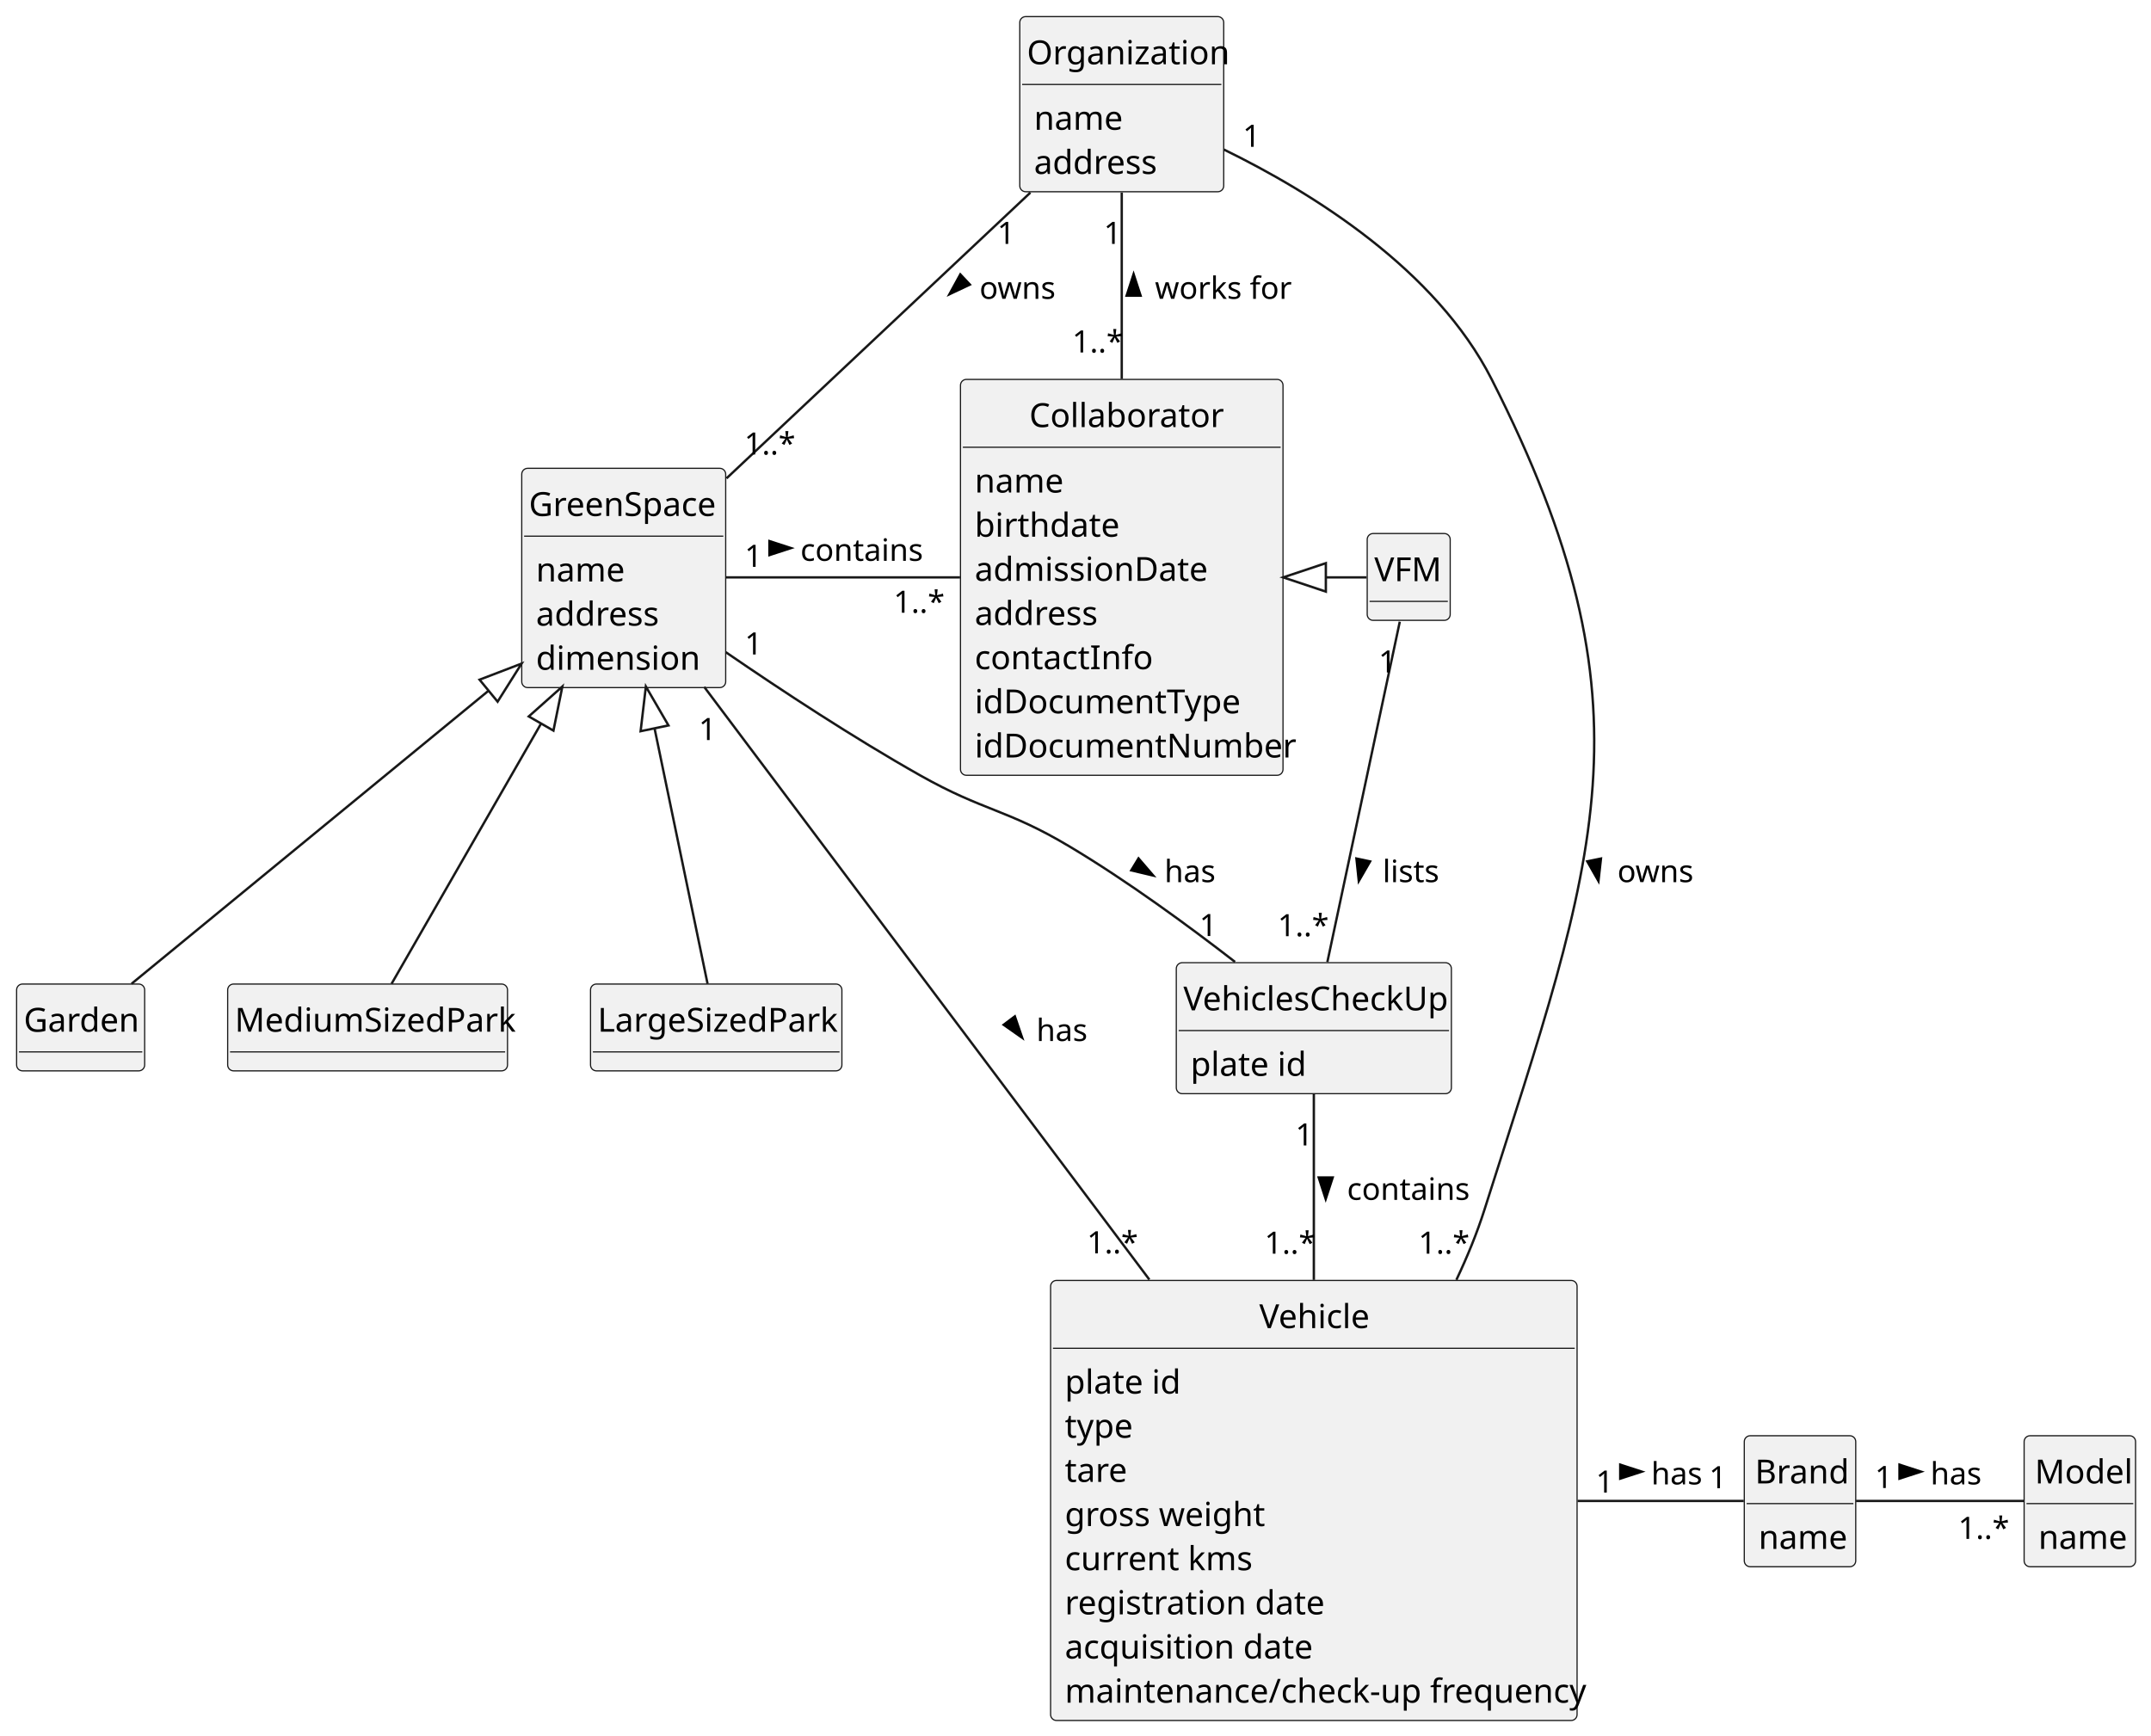
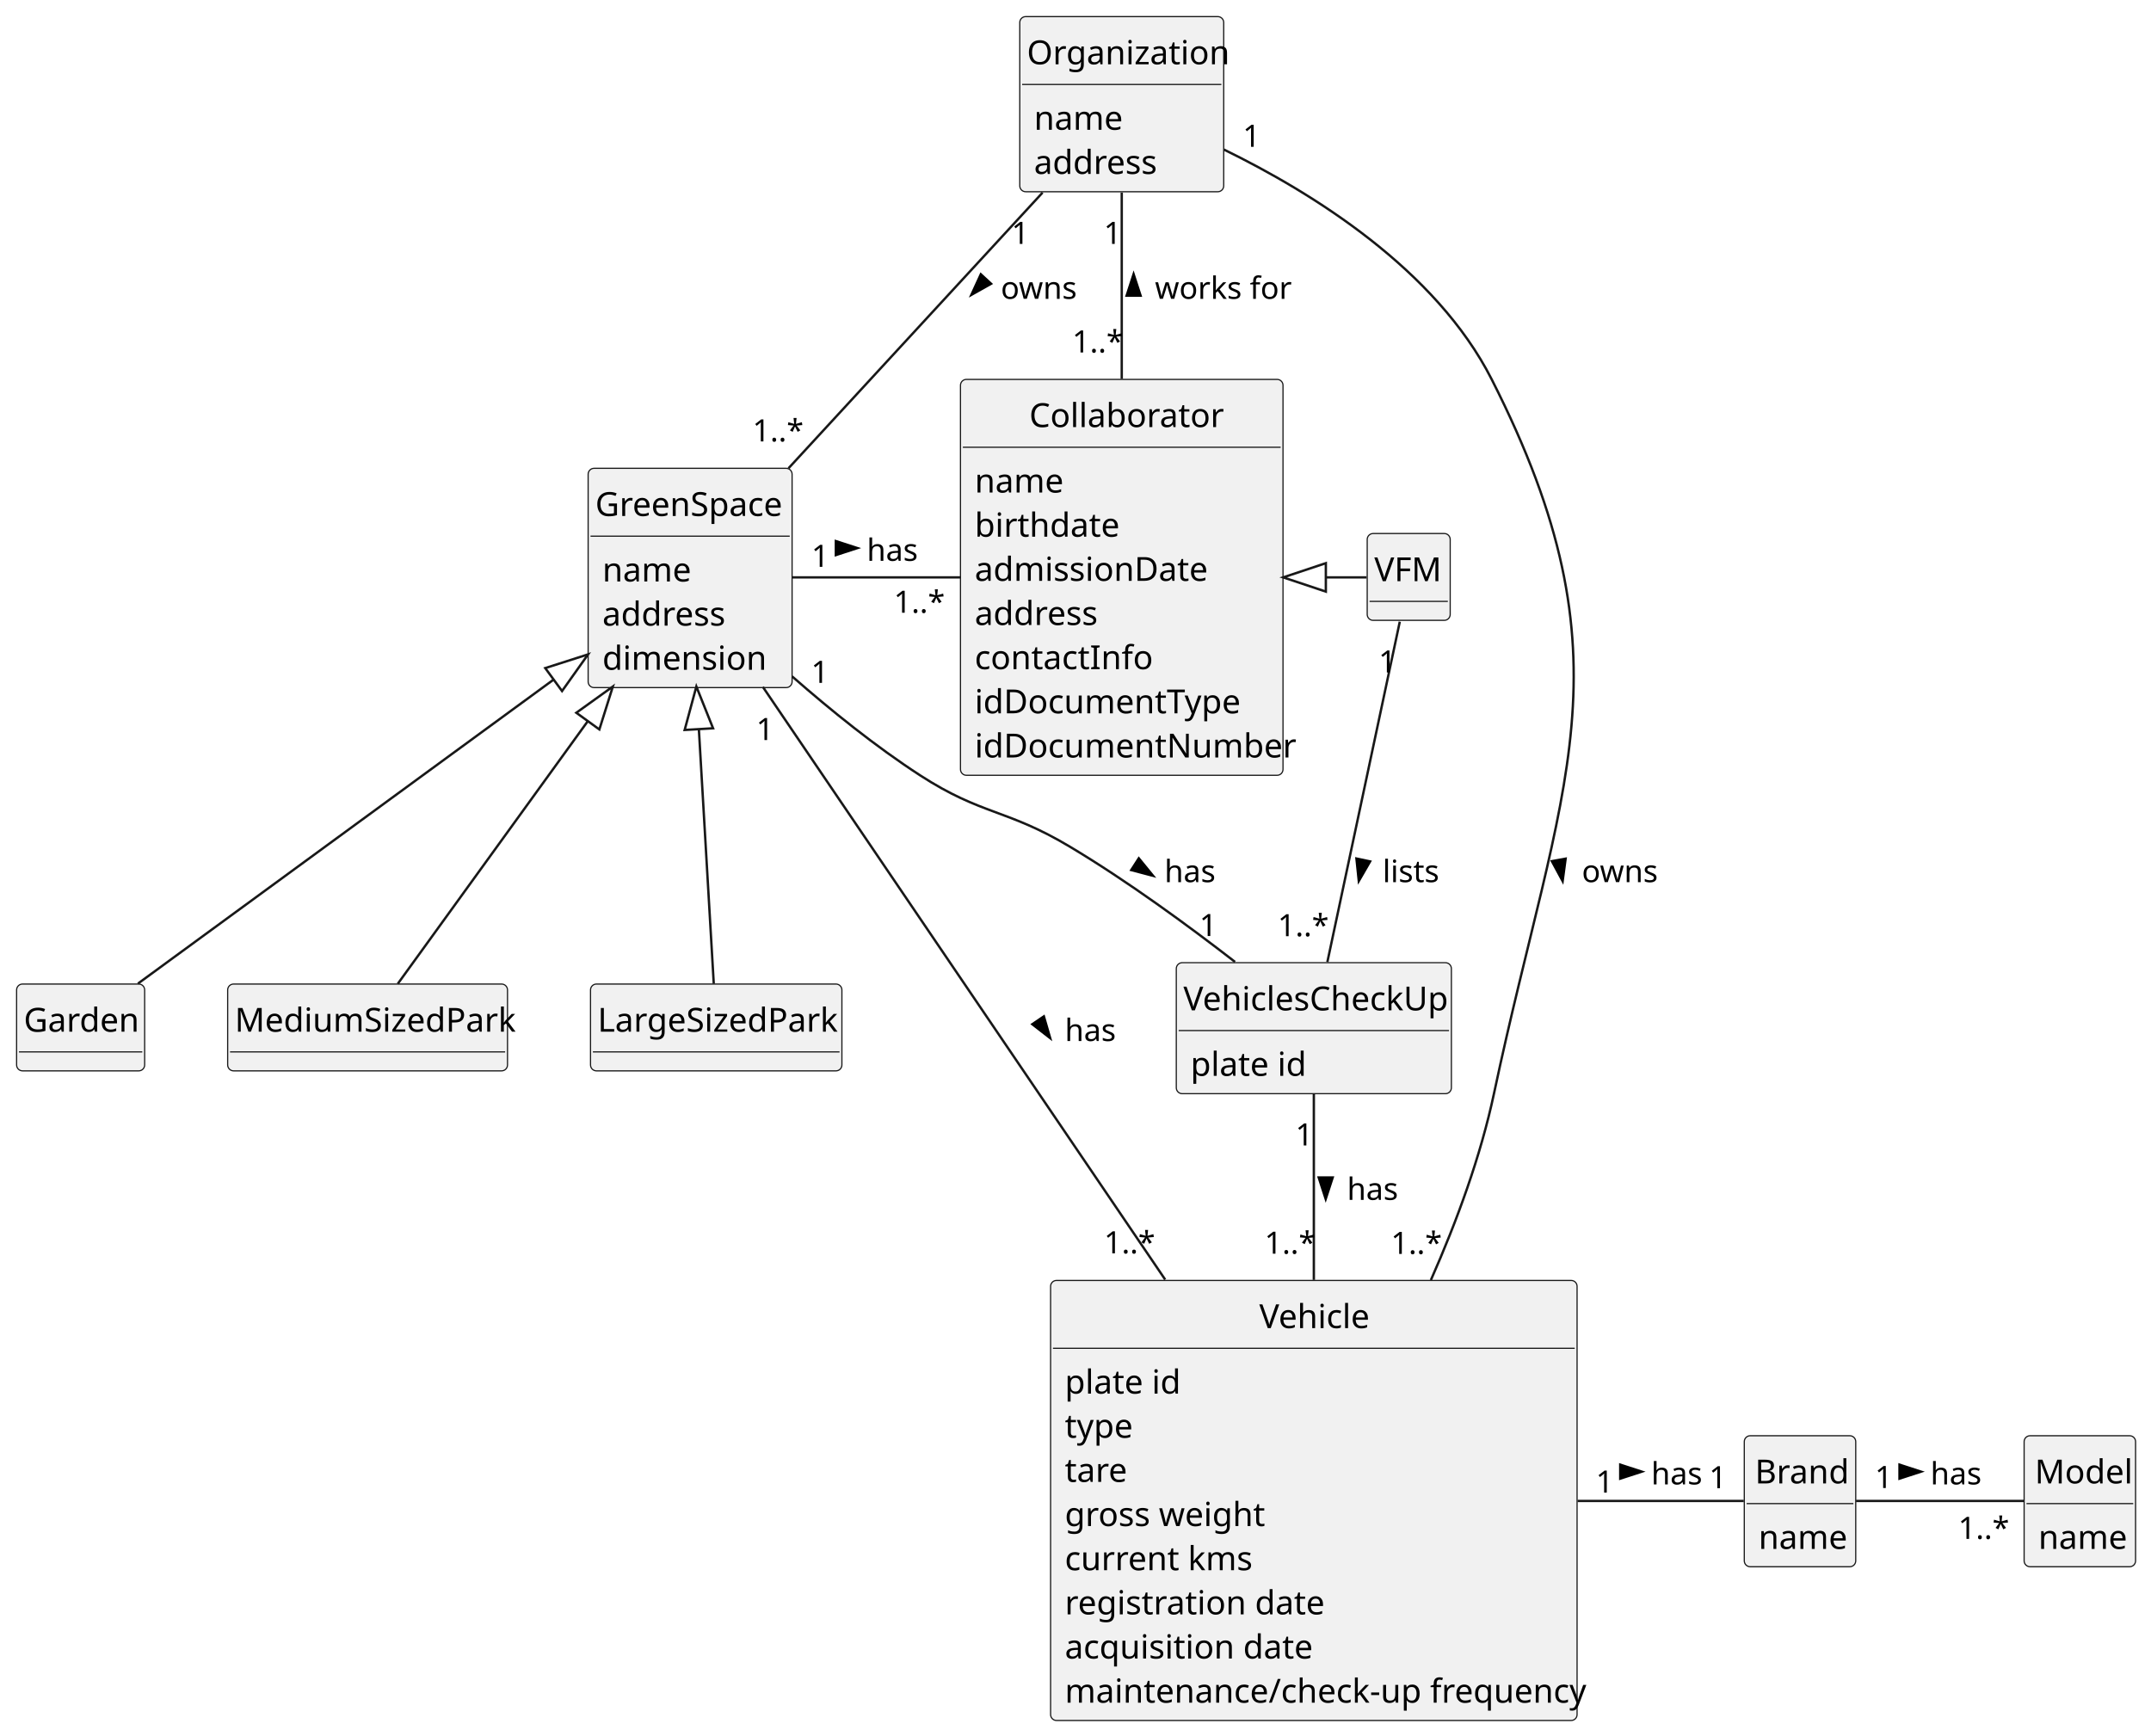
<svg xmlns="http://www.w3.org/2000/svg" contentStyleType="text/css" height="732px" preserveAspectRatio="none" style="width:907px;height:732px;background:#FFFFFF;" version="1.1" viewBox="0 0 907 732" width="907px" zoomAndPan="magnify">
  <defs />
  <g>
    <g id="elem_Collaborator">
      <rect codeLine="12" fill="#F1F1F1" height="166.969" id="Collaborator" rx="2.5" ry="2.5" style="stroke:#181818;stroke-width:0.5;" width="136" x="405" y="160" />
      <text fill="#000000" font-family="sans-serif" font-size="14" lengthAdjust="spacing" textLength="78" x="434" y="180.107">Collaborator</text>
      <line style="stroke:#181818;stroke-width:0.5;" x1="406" x2="540" y1="188.621" y2="188.621" />
      <text fill="#000000" font-family="sans-serif" font-size="14" lengthAdjust="spacing" textLength="35" x="411" y="207.728">name</text>
      <text fill="#000000" font-family="sans-serif" font-size="14" lengthAdjust="spacing" textLength="56" x="411" y="226.35">birthdate</text>
      <text fill="#000000" font-family="sans-serif" font-size="14" lengthAdjust="spacing" textLength="93" x="411" y="244.971">admissionDate</text>
      <text fill="#000000" font-family="sans-serif" font-size="14" lengthAdjust="spacing" textLength="51" x="411" y="263.592">address</text>
      <text fill="#000000" font-family="sans-serif" font-size="14" lengthAdjust="spacing" textLength="69" x="411" y="282.213">contactInfo</text>
      <text fill="#000000" font-family="sans-serif" font-size="14" lengthAdjust="spacing" textLength="107" x="411" y="300.834">idDocumentType</text>
      <text fill="#000000" font-family="sans-serif" font-size="14" lengthAdjust="spacing" textLength="124" x="411" y="319.455">idDocumentNumber</text>
    </g>
    <g id="elem_Organization">
      <rect codeLine="21" fill="#F1F1F1" height="73.863" id="Organization" rx="2.5" ry="2.5" style="stroke:#181818;stroke-width:0.5;" width="86" x="430" y="7" />
      <text fill="#000000" font-family="sans-serif" font-size="14" lengthAdjust="spacing" textLength="80" x="433" y="27.107">Organization</text>
      <line style="stroke:#181818;stroke-width:0.5;" x1="431" x2="515" y1="35.621" y2="35.621" />
      <text fill="#000000" font-family="sans-serif" font-size="14" lengthAdjust="spacing" textLength="35" x="436" y="54.728">name</text>
      <text fill="#000000" font-family="sans-serif" font-size="14" lengthAdjust="spacing" textLength="51" x="436" y="73.35">address</text>
    </g>
    <g id="elem_VFM">
      <rect codeLine="26" fill="#F1F1F1" height="36.621" id="VFM" rx="2.5" ry="2.5" style="stroke:#181818;stroke-width:0.5;" width="35" x="576.5" y="225" />
      <text fill="#000000" font-family="sans-serif" font-size="14" lengthAdjust="spacing" textLength="29" x="579.5" y="245.107">VFM</text>
      <line style="stroke:#181818;stroke-width:0.5;" x1="577.5" x2="610.5" y1="253.621" y2="253.621" />
    </g>
    <g id="elem_GreenSpace">
-       <rect codeLine="31" fill="#F1F1F1" height="92.484" id="GreenSpace" rx="2.5" ry="2.5" style="stroke:#181818;stroke-width:0.5;" width="86" x="220" y="197.5" />
-       <text fill="#000000" font-family="sans-serif" font-size="14" lengthAdjust="spacing" textLength="80" x="223" y="217.607">GreenSpace</text>
-       <line style="stroke:#181818;stroke-width:0.5;" x1="221" x2="305" y1="226.121" y2="226.121" />
-       <text fill="#000000" font-family="sans-serif" font-size="14" lengthAdjust="spacing" textLength="35" x="226" y="245.228">name</text>
-       <text fill="#000000" font-family="sans-serif" font-size="14" lengthAdjust="spacing" textLength="51" x="226" y="263.85">address</text>
-       <text fill="#000000" font-family="sans-serif" font-size="14" lengthAdjust="spacing" textLength="64" x="226" y="282.471">dimension</text>
+       <rect codeLine="31" fill="#F1F1F1" height="92.484" id="GreenSpace" rx="2.5" ry="2.5" style="stroke:#181818;stroke-width:0.5;" width="86" x="248" y="197.5" />
+       <text fill="#000000" font-family="sans-serif" font-size="14" lengthAdjust="spacing" textLength="80" x="251" y="217.607">GreenSpace</text>
+       <line style="stroke:#181818;stroke-width:0.5;" x1="249" x2="333" y1="226.121" y2="226.121" />
+       <text fill="#000000" font-family="sans-serif" font-size="14" lengthAdjust="spacing" textLength="35" x="254" y="245.228">name</text>
+       <text fill="#000000" font-family="sans-serif" font-size="14" lengthAdjust="spacing" textLength="51" x="254" y="263.85">address</text>
+       <text fill="#000000" font-family="sans-serif" font-size="14" lengthAdjust="spacing" textLength="64" x="254" y="282.471">dimension</text>
    </g>
    <g id="elem_Garden">
      <rect codeLine="37" fill="#F1F1F1" height="36.621" id="Garden" rx="2.5" ry="2.5" style="stroke:#181818;stroke-width:0.5;" width="54" x="7" y="415" />
      <text fill="#000000" font-family="sans-serif" font-size="14" lengthAdjust="spacing" textLength="48" x="10" y="435.107">Garden</text>
      <line style="stroke:#181818;stroke-width:0.5;" x1="8" x2="60" y1="443.621" y2="443.621" />
    </g>
    <g id="elem_MediumSizedPark">
      <rect codeLine="41" fill="#F1F1F1" height="36.621" id="MediumSizedPark" rx="2.5" ry="2.5" style="stroke:#181818;stroke-width:0.5;" width="118" x="96" y="415" />
      <text fill="#000000" font-family="sans-serif" font-size="14" lengthAdjust="spacing" textLength="112" x="99" y="435.107">MediumSizedPark</text>
      <line style="stroke:#181818;stroke-width:0.5;" x1="97" x2="213" y1="443.621" y2="443.621" />
    </g>
    <g id="elem_LargeSizedPark">
      <rect codeLine="45" fill="#F1F1F1" height="36.621" id="LargeSizedPark" rx="2.5" ry="2.5" style="stroke:#181818;stroke-width:0.5;" width="106" x="249" y="415" />
      <text fill="#000000" font-family="sans-serif" font-size="14" lengthAdjust="spacing" textLength="100" x="252" y="435.107">LargeSizedPark</text>
      <line style="stroke:#181818;stroke-width:0.5;" x1="250" x2="354" y1="443.621" y2="443.621" />
    </g>
    <g id="elem_Vehicle">
      <rect codeLine="48" fill="#F1F1F1" height="185.59" id="Vehicle" rx="2.5" ry="2.5" style="stroke:#181818;stroke-width:0.5;" width="222" x="443" y="540" />
      <text fill="#000000" font-family="sans-serif" font-size="14" lengthAdjust="spacing" textLength="46" x="531" y="560.107">Vehicle</text>
      <line style="stroke:#181818;stroke-width:0.5;" x1="444" x2="664" y1="568.621" y2="568.621" />
      <text fill="#000000" font-family="sans-serif" font-size="14" lengthAdjust="spacing" textLength="46" x="449" y="587.729">plate id</text>
      <text fill="#000000" font-family="sans-serif" font-size="14" lengthAdjust="spacing" textLength="27" x="449" y="606.35">type</text>
      <text fill="#000000" font-family="sans-serif" font-size="14" lengthAdjust="spacing" textLength="25" x="449" y="624.971">tare</text>
      <text fill="#000000" font-family="sans-serif" font-size="14" lengthAdjust="spacing" textLength="79" x="449" y="643.592">gross weight</text>
      <text fill="#000000" font-family="sans-serif" font-size="14" lengthAdjust="spacing" textLength="74" x="449" y="662.213">current kms</text>
      <text fill="#000000" font-family="sans-serif" font-size="14" lengthAdjust="spacing" textLength="103" x="449" y="680.834">registration date</text>
      <text fill="#000000" font-family="sans-serif" font-size="14" lengthAdjust="spacing" textLength="99" x="449" y="699.455">acquisition date</text>
      <text fill="#000000" font-family="sans-serif" font-size="14" lengthAdjust="spacing" textLength="210" x="449" y="718.076">maintenance/check-up frequency</text>
    </g>
    <g id="elem_VehiclesCheckUp">
      <rect codeLine="59" fill="#F1F1F1" height="55.242" id="VehiclesCheckUp" rx="2.5" ry="2.5" style="stroke:#181818;stroke-width:0.5;" width="116" x="496" y="406" />
      <text fill="#000000" font-family="sans-serif" font-size="14" lengthAdjust="spacing" textLength="110" x="499" y="426.107">VehiclesCheckUp</text>
      <line style="stroke:#181818;stroke-width:0.5;" x1="497" x2="611" y1="434.621" y2="434.621" />
      <text fill="#000000" font-family="sans-serif" font-size="14" lengthAdjust="spacing" textLength="46" x="502" y="453.728">plate id</text>
    </g>
    <g id="elem_Brand">
      <rect codeLine="63" fill="#F1F1F1" height="55.242" id="Brand" rx="2.5" ry="2.5" style="stroke:#181818;stroke-width:0.5;" width="47" x="735.5" y="605.5" />
      <text fill="#000000" font-family="sans-serif" font-size="14" lengthAdjust="spacing" textLength="38" x="740" y="625.607">Brand</text>
      <line style="stroke:#181818;stroke-width:0.5;" x1="736.5" x2="781.5" y1="634.121" y2="634.121" />
      <text fill="#000000" font-family="sans-serif" font-size="14" lengthAdjust="spacing" textLength="35" x="741.5" y="653.229">name</text>
    </g>
    <g id="elem_Model">
      <rect codeLine="67" fill="#F1F1F1" height="55.242" id="Model" rx="2.5" ry="2.5" style="stroke:#181818;stroke-width:0.5;" width="47" x="853.5" y="605.5" />
      <text fill="#000000" font-family="sans-serif" font-size="14" lengthAdjust="spacing" textLength="38" x="858" y="625.607">Model</text>
      <line style="stroke:#181818;stroke-width:0.5;" x1="854.5" x2="899.5" y1="634.121" y2="634.121" />
      <text fill="#000000" font-family="sans-serif" font-size="14" lengthAdjust="spacing" textLength="35" x="859.5" y="653.229">name</text>
    </g>
    <g id="link_Collaborator_VFM">
      <path codeLine="71" d="M559.06,243.5 C570.78,243.5 564.5,243.5 576.22,243.5 " fill="none" id="Collaborator-backto-VFM" style="stroke:#181818;stroke-width:1.0;" />
      <polygon fill="none" points="541.06,243.5,559.06,249.5,559.06,237.5,541.06,243.5" style="stroke:#181818;stroke-width:1.0;" />
    </g>
    <g id="link_VFM_VehiclesCheckUp">
      <path codeLine="72" d="M590.24,262.19 C583.2,295.28 568,366.71 559.7,405.73 " fill="none" id="VFM-VehiclesCheckUp" style="stroke:#181818;stroke-width:1.0;" />
      <polygon fill="#000000" points="572.96,371.536,577.716,363.301,571.967,362.077,572.96,371.536" style="stroke:#000000;stroke-width:1.0;" />
      <text fill="#000000" font-family="sans-serif" font-size="13" lengthAdjust="spacing" textLength="24" x="583" y="372.028">lists</text>
      <text fill="#000000" font-family="sans-serif" font-size="13" lengthAdjust="spacing" textLength="7" x="581.289" y="283.616">1</text>
      <text fill="#000000" font-family="sans-serif" font-size="13" lengthAdjust="spacing" textLength="20" x="538.759" y="394.83">1..*</text>
    </g>
    <g id="link_GreenSpace_Garden">
-       <path codeLine="73" d="M206.018,291.281 C157.038,331.491 92.95,384.1 55.48,414.87 " fill="none" id="GreenSpace-backto-Garden" style="stroke:#181818;stroke-width:1.0;" />
-       <polygon fill="none" points="219.93,279.86,202.21,286.644,209.825,295.919,219.93,279.86" style="stroke:#181818;stroke-width:1.0;" />
+       <path codeLine="73" d="M233.452,286.597 C179.012,326.417 101.63,383.03 58.16,414.82 " fill="none" id="GreenSpace-backto-Garden" style="stroke:#181818;stroke-width:1.0;" />
+       <polygon fill="none" points="247.98,275.97,229.909,281.754,236.994,291.44,247.98,275.97" style="stroke:#181818;stroke-width:1.0;" />
    </g>
    <g id="link_GreenSpace_MediumSizedPark">
-       <path codeLine="74" d="M228.163,305.137 C205.073,345.327 181.43,386.49 165.12,414.88 " fill="none" id="GreenSpace-backto-MediumSizedPark" style="stroke:#181818;stroke-width:1.0;" />
-       <polygon fill="none" points="237.13,289.53,222.961,302.149,233.366,308.127,237.13,289.53" style="stroke:#181818;stroke-width:1.0;" />
+       <path codeLine="74" d="M247.871,304.115 C218.801,344.305 188.29,386.49 167.74,414.88 " fill="none" id="GreenSpace-backto-MediumSizedPark" style="stroke:#181818;stroke-width:1.0;" />
+       <polygon fill="none" points="258.42,289.53,243.009,300.598,252.732,307.631,258.42,289.53" style="stroke:#181818;stroke-width:1.0;" />
    </g>
    <g id="link_GreenSpace_LargeSizedPark">
-       <path codeLine="75" d="M275.997,307.154 C284.337,347.344 292.46,386.49 298.35,414.88 " fill="none" id="GreenSpace-backto-LargeSizedPark" style="stroke:#181818;stroke-width:1.0;" />
-       <polygon fill="none" points="272.34,289.53,270.123,308.374,281.872,305.935,272.34,289.53" style="stroke:#181818;stroke-width:1.0;" />
+       <path codeLine="75" d="M294.685,307.499 C297.045,347.689 299.31,386.49 300.97,414.88 " fill="none" id="GreenSpace-backto-LargeSizedPark" style="stroke:#181818;stroke-width:1.0;" />
+       <polygon fill="none" points="293.63,289.53,288.695,307.851,300.675,307.147,293.63,289.53" style="stroke:#181818;stroke-width:1.0;" />
    </g>
    <g id="link_GreenSpace_Collaborator">
-       <path codeLine="76" d="M306,243.5 C334.44,243.5 372.34,243.5 404.84,243.5 " fill="none" id="GreenSpace-Collaborator" style="stroke:#181818;stroke-width:1.0;" />
-       <polygon fill="#000000" points="333.5,231.145,324.455,228.207,324.455,234.084,333.5,231.145" style="stroke:#000000;stroke-width:1.0;" />
-       <text fill="#000000" font-family="sans-serif" font-size="13" lengthAdjust="spacing" textLength="49" x="337.5" y="236.528">contains</text>
-       <text fill="#000000" font-family="sans-serif" font-size="13" lengthAdjust="spacing" textLength="7" x="313.992" y="239.051">1</text>
-       <text fill="#000000" font-family="sans-serif" font-size="13" lengthAdjust="spacing" textLength="20" x="376.78" y="258.421">1..*</text>
+       <path codeLine="76" d="M334.13,243.5 C355.26,243.5 381.2,243.5 404.92,243.5 " fill="none" id="GreenSpace-Collaborator" style="stroke:#181818;stroke-width:1.0;" />
+       <polygon fill="#000000" points="361.5,231.145,352.455,228.207,352.455,234.084,361.5,231.145" style="stroke:#000000;stroke-width:1.0;" />
+       <text fill="#000000" font-family="sans-serif" font-size="13" lengthAdjust="spacing" textLength="21" x="365.5" y="236.528">has</text>
+       <text fill="#000000" font-family="sans-serif" font-size="13" lengthAdjust="spacing" textLength="7" x="342.144" y="239.051">1</text>
+       <text fill="#000000" font-family="sans-serif" font-size="13" lengthAdjust="spacing" textLength="20" x="376.868" y="258.421">1..*</text>
    </g>
    <g id="link_VehiclesCheckUp_Vehicle">
      <path codeLine="77" d="M554,461.14 C554,481.56 554,511.04 554,539.78 " fill="none" id="VehiclesCheckUp-Vehicle" style="stroke:#181818;stroke-width:1.0;" />
      <polygon fill="#000000" points="559,505.646,561.939,496.6,556.061,496.6,559,505.646" style="stroke:#000000;stroke-width:1.0;" />
-       <text fill="#000000" font-family="sans-serif" font-size="13" lengthAdjust="spacing" textLength="49" x="568" y="506.028">contains</text>
+       <text fill="#000000" font-family="sans-serif" font-size="13" lengthAdjust="spacing" textLength="21" x="568" y="506.028">has</text>
      <text fill="#000000" font-family="sans-serif" font-size="13" lengthAdjust="spacing" textLength="7" x="546.234" y="483.079">1</text>
      <text fill="#000000" font-family="sans-serif" font-size="13" lengthAdjust="spacing" textLength="20" x="533.203" y="528.73">1..*</text>
    </g>
    <g id="link_GreenSpace_Vehicle">
-       <path codeLine="78" d="M296.95,289.71 C342.75,350.7 425.41,460.77 484.64,539.64 " fill="none" id="GreenSpace-Vehicle" style="stroke:#181818;stroke-width:1.0;" />
-       <polygon fill="#000000" points="431.002,437.644,427.921,428.646,423.221,432.176,431.002,437.644" style="stroke:#000000;stroke-width:1.0;" />
-       <text fill="#000000" font-family="sans-serif" font-size="13" lengthAdjust="spacing" textLength="21" x="437" y="439.028">has</text>
-       <text fill="#000000" font-family="sans-serif" font-size="13" lengthAdjust="spacing" textLength="7" x="294.613" y="312.101">1</text>
-       <text fill="#000000" font-family="sans-serif" font-size="13" lengthAdjust="spacing" textLength="20" x="458.316" y="528.579">1..*</text>
+       <path codeLine="78" d="M321.68,289.71 C363.08,350.7 437.79,460.77 491.31,539.64 " fill="none" id="GreenSpace-Vehicle" style="stroke:#181818;stroke-width:1.0;" />
+       <polygon fill="#000000" points="442.808,437.783,440.16,428.648,435.297,431.949,442.808,437.783" style="stroke:#000000;stroke-width:1.0;" />
+       <text fill="#000000" font-family="sans-serif" font-size="13" lengthAdjust="spacing" textLength="21" x="449" y="439.028">has</text>
+       <text fill="#000000" font-family="sans-serif" font-size="13" lengthAdjust="spacing" textLength="7" x="318.842" y="312.101">1</text>
+       <text fill="#000000" font-family="sans-serif" font-size="13" lengthAdjust="spacing" textLength="20" x="465.517" y="528.579">1..*</text>
    </g>
    <g id="link_Organization_GreenSpace">
-       <path codeLine="79" d="M434.48,81.22 C398.25,115.3 344.07,166.25 306.34,201.74 " fill="none" id="Organization-GreenSpace" style="stroke:#181818;stroke-width:1.0;" />
-       <polygon fill="#000000" points="400.358,124.071,408.96,120.015,404.933,115.733,400.358,124.071" style="stroke:#000000;stroke-width:1.0;" />
-       <text fill="#000000" font-family="sans-serif" font-size="13" lengthAdjust="spacing" textLength="30" x="413" y="126.028">owns</text>
-       <text fill="#000000" font-family="sans-serif" font-size="13" lengthAdjust="spacing" textLength="7" x="420.52" y="102.856">1</text>
-       <text fill="#000000" font-family="sans-serif" font-size="13" lengthAdjust="spacing" textLength="20" x="313.841" y="191.687">1..*</text>
+       <path codeLine="79" d="M439.62,81.22 C409.45,113.96 364.92,162.28 332.48,197.49 " fill="none" id="Organization-GreenSpace" style="stroke:#181818;stroke-width:1.0;" />
+       <polygon fill="#000000" points="409.612,124.323,417.902,119.662,413.58,115.679,409.612,124.323" style="stroke:#000000;stroke-width:1.0;" />
+       <text fill="#000000" font-family="sans-serif" font-size="13" lengthAdjust="spacing" textLength="30" x="422" y="126.028">owns</text>
+       <text fill="#000000" font-family="sans-serif" font-size="13" lengthAdjust="spacing" textLength="7" x="426.512" y="102.856">1</text>
+       <text fill="#000000" font-family="sans-serif" font-size="13" lengthAdjust="spacing" textLength="20" x="317.3" y="186.157">1..*</text>
    </g>
    <g id="link_Organization_Collaborator">
      <path codeLine="80" d="M473,81.22 C473,103.27 473,132.39 473,159.81 " fill="none" id="Organization-Collaborator" style="stroke:#181818;stroke-width:1.0;" />
      <polygon fill="#000000" points="478,115.645,475.061,124.691,480.939,124.691,478,115.645" style="stroke:#000000;stroke-width:1.0;" />
      <text fill="#000000" font-family="sans-serif" font-size="13" lengthAdjust="spacing" textLength="52" x="487" y="126.028">works for</text>
      <text fill="#000000" font-family="sans-serif" font-size="13" lengthAdjust="spacing" textLength="7" x="465.42" y="102.856">1</text>
      <text fill="#000000" font-family="sans-serif" font-size="13" lengthAdjust="spacing" textLength="20" x="452.109" y="148.642">1..*</text>
    </g>
    <g id="link_GreenSpace_VehiclesCheckUp">
-       <path codeLine="81" d="M306.03,275.04 C329.72,291.3 359.92,311.15 388,327 C415.01,342.24 424.38,341.1 451,357 C475.36,371.55 501.11,390.43 520.77,405.67 " fill="none" id="GreenSpace-VehiclesCheckUp" style="stroke:#181818;stroke-width:1.0;" />
-       <polygon fill="#000000" points="486.272,369.244,480.072,362.032,477.017,367.054,486.272,369.244" style="stroke:#000000;stroke-width:1.0;" />
+       <path codeLine="81" d="M334.01,285.26 C350.21,299.46 369.26,314.86 388,327 C414.03,343.86 424.38,341.1 451,357 C475.36,371.55 501.11,390.43 520.77,405.67 " fill="none" id="GreenSpace-VehiclesCheckUp" style="stroke:#181818;stroke-width:1.0;" />
+       <polygon fill="#000000" points="486.202,369.355,480.193,361.983,477.008,366.924,486.202,369.355" style="stroke:#000000;stroke-width:1.0;" />
      <text fill="#000000" font-family="sans-serif" font-size="13" lengthAdjust="spacing" textLength="21" x="491" y="372.028">has</text>
-       <text fill="#000000" font-family="sans-serif" font-size="13" lengthAdjust="spacing" textLength="7" x="314.027" y="276.012">1</text>
+       <text fill="#000000" font-family="sans-serif" font-size="13" lengthAdjust="spacing" textLength="7" x="342.004" y="287.988">1</text>
      <text fill="#000000" font-family="sans-serif" font-size="13" lengthAdjust="spacing" textLength="7" x="505.735" y="394.757">1</text>
    </g>
    <g id="link_Vehicle_Brand">
      <path codeLine="82" d="M665.2,633 C691.74,633 717.5,633 735.29,633 " fill="none" id="Vehicle-Brand" style="stroke:#181818;stroke-width:1.0;" />
      <polygon fill="#000000" points="692.25,620.645,683.205,617.707,683.205,623.584,692.25,620.645" style="stroke:#000000;stroke-width:1.0;" />
      <text fill="#000000" font-family="sans-serif" font-size="13" lengthAdjust="spacing" textLength="21" x="696.25" y="626.028">has</text>
      <text fill="#000000" font-family="sans-serif" font-size="13" lengthAdjust="spacing" textLength="7" x="672.906" y="629.481">1</text>
      <text fill="#000000" font-family="sans-serif" font-size="13" lengthAdjust="spacing" textLength="7" x="720.637" y="627.645">1</text>
    </g>
    <g id="link_Brand_Model">
      <path codeLine="83" d="M782.6,633 C803.18,633 832.88,633 853.45,633 " fill="none" id="Brand-Model" style="stroke:#181818;stroke-width:1.0;" />
      <polygon fill="#000000" points="810,620.645,800.955,617.707,800.955,623.584,810,620.645" style="stroke:#000000;stroke-width:1.0;" />
      <text fill="#000000" font-family="sans-serif" font-size="13" lengthAdjust="spacing" textLength="21" x="814" y="626.028">has</text>
      <text fill="#000000" font-family="sans-serif" font-size="13" lengthAdjust="spacing" textLength="7" x="790.561" y="627.539">1</text>
      <text fill="#000000" font-family="sans-serif" font-size="13" lengthAdjust="spacing" textLength="20" x="825.692" y="649">1..*</text>
    </g>
    <g id="link_Organization_Vehicle">
-       <path codeLine="84" d="M516.02,63.04 C553.52,81.36 605.47,113.65 629,160 C699.42,298.71 673.06,361.73 626,510 C622.84,519.96 618.74,529.98 614.11,539.76 " fill="none" id="Organization-Vehicle" style="stroke:#181818;stroke-width:1.0;" />
-       <polygon fill="#000000" points="674.008,371.543,675.063,362.091,669.306,363.276,674.008,371.543" style="stroke:#000000;stroke-width:1.0;" />
-       <text fill="#000000" font-family="sans-serif" font-size="13" lengthAdjust="spacing" textLength="30" x="682" y="372.028">owns</text>
+       <path codeLine="84" d="M516.02,63.04 C553.52,81.36 605.47,113.65 629,160 C689.56,279.28 657.77,330.14 630,461 C624.37,487.54 614.33,514.95 603.35,539.86 " fill="none" id="Organization-Vehicle" style="stroke:#181818;stroke-width:1.0;" />
+       <polygon fill="#000000" points="658.901,371.564,660.162,362.137,654.38,363.196,658.901,371.564" style="stroke:#000000;stroke-width:1.0;" />
+       <text fill="#000000" font-family="sans-serif" font-size="13" lengthAdjust="spacing" textLength="30" x="667" y="372.028">owns</text>
      <text fill="#000000" font-family="sans-serif" font-size="13" lengthAdjust="spacing" textLength="7" x="524.016" y="61.917">1</text>
-       <text fill="#000000" font-family="sans-serif" font-size="13" lengthAdjust="spacing" textLength="20" x="598.103" y="528.709">1..*</text>
+       <text fill="#000000" font-family="sans-serif" font-size="13" lengthAdjust="spacing" textLength="20" x="586.486" y="528.817">1..*</text>
    </g>
  </g>
</svg>
